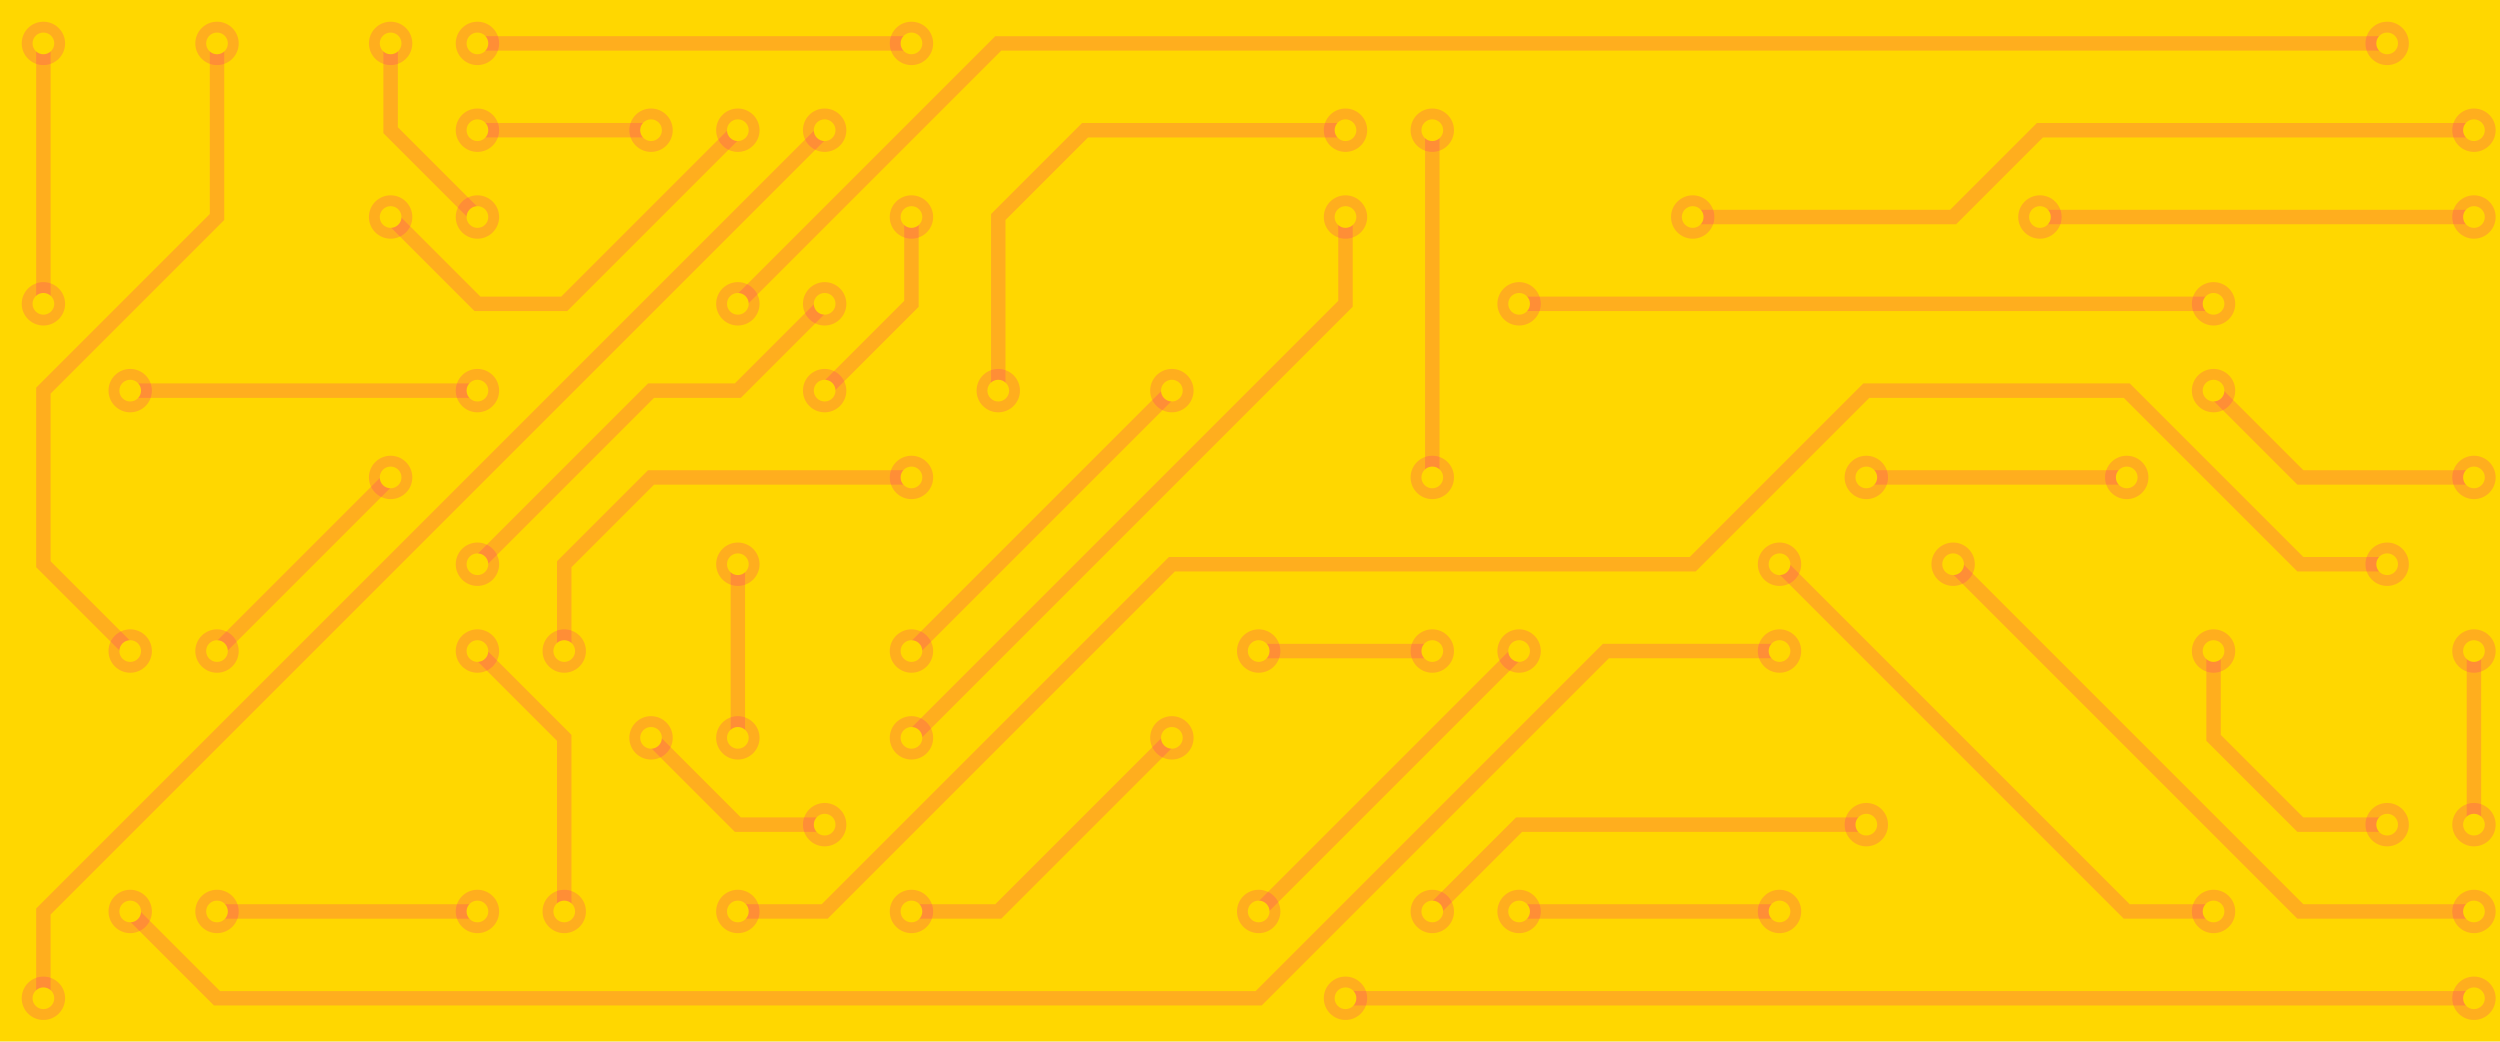
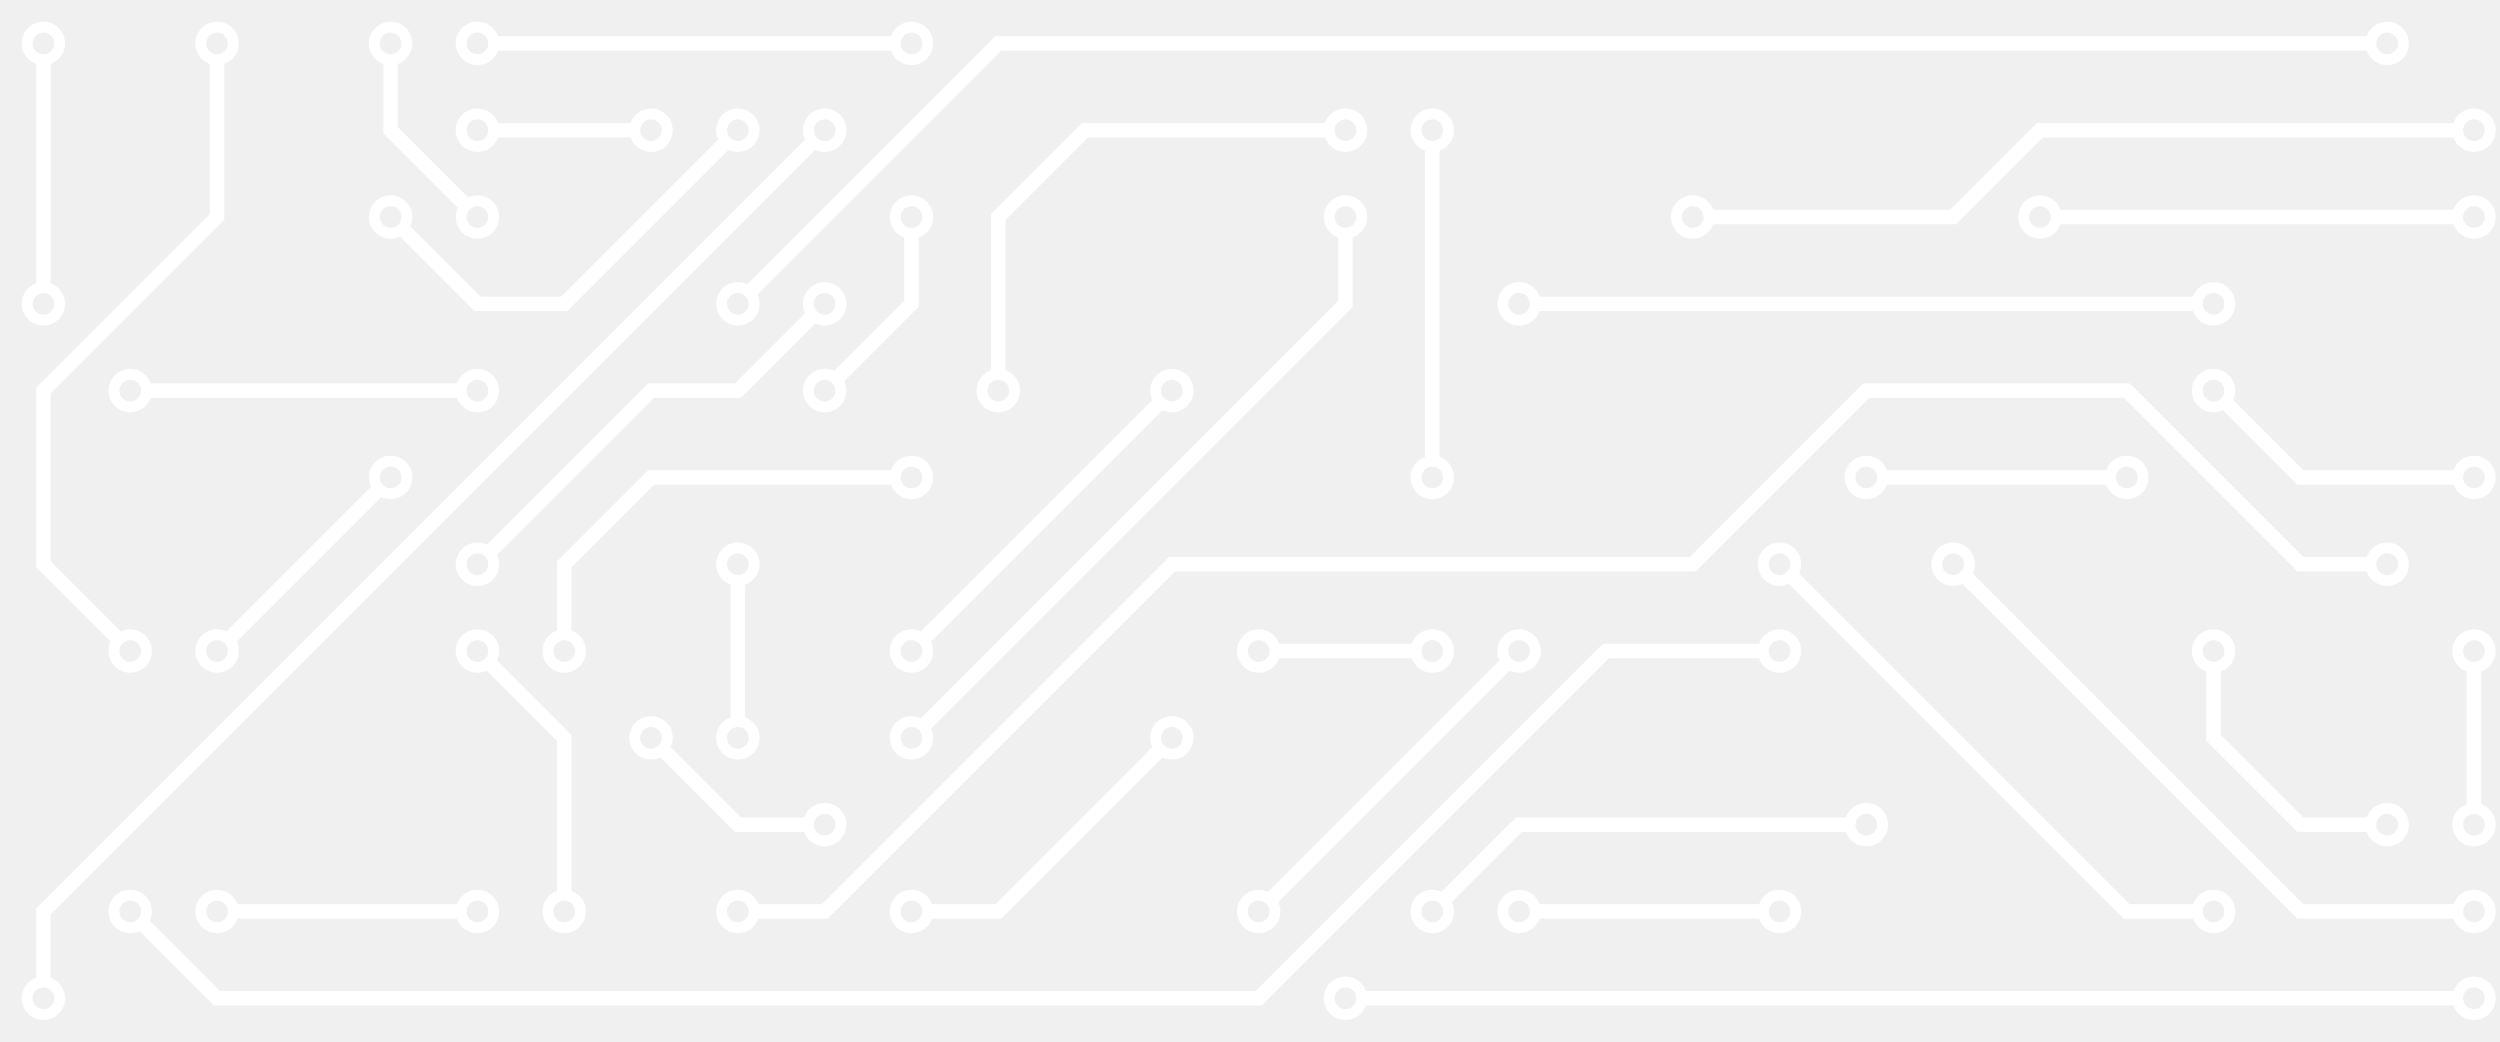
<svg xmlns="http://www.w3.org/2000/svg" version="1.1" width="1440" height="600" preserveAspectRatio="none" viewBox="0 0 1440 600">
-   <g mask="url(&quot;#SvgjsMask1067&quot;)" fill="none">
-     <rect width="1440" height="600" x="0" y="0" fill="rgba(255, 215, 0, 1)" />
-     <g mask="url(&quot;#SvgjsMask1068&quot;)">
-       <path d="M425 175L575 25L1375 25" stroke-width="8.33" stroke="rgba(255, 20, 147, 0.21)" />
-       <path d="M412.5 175 a12.5 12.5 0 1 0 25 0 a12.5 12.5 0 1 0 -25 0zM1362.5 25 a12.5 12.5 0 1 0 25 0 a12.5 12.5 0 1 0 -25 0z" fill="rgba(255, 20, 147, 0.21)" />
-       <path d="M775 575L1425 575" stroke-width="8.33" stroke="rgba(255, 20, 147, 0.21)" />
-       <path d="M762.5 575 a12.5 12.5 0 1 0 25 0 a12.5 12.5 0 1 0 -25 0zM1412.5 575 a12.5 12.5 0 1 0 25 0 a12.5 12.5 0 1 0 -25 0z" fill="rgba(255, 20, 147, 0.21)" />
-       <path d="M825 275L825 75" stroke-width="8.33" stroke="rgba(255, 20, 147, 0.21)" />
-       <path d="M812.5 275 a12.5 12.5 0 1 0 25 0 a12.5 12.5 0 1 0 -25 0zM812.5 75 a12.5 12.5 0 1 0 25 0 a12.5 12.5 0 1 0 -25 0z" fill="rgba(255, 20, 147, 0.21)" />
-       <path d="M1275 175L875 175" stroke-width="8.33" stroke="rgba(255, 20, 147, 0.21)" />
-       <path d="M1262.5 175 a12.5 12.5 0 1 0 25 0 a12.5 12.5 0 1 0 -25 0zM862.5 175 a12.5 12.5 0 1 0 25 0 a12.5 12.5 0 1 0 -25 0z" fill="rgba(255, 20, 147, 0.21)" />
-       <path d="M475 75L25 525L25 575" stroke-width="8.33" stroke="rgba(255, 20, 147, 0.21)" />
-       <path d="M462.5 75 a12.5 12.5 0 1 0 25 0 a12.5 12.5 0 1 0 -25 0zM12.5 575 a12.5 12.5 0 1 0 25 0 a12.5 12.5 0 1 0 -25 0z" fill="rgba(255, 20, 147, 0.21)" />
-       <path d="M275 25L525 25" stroke-width="8.33" stroke="rgba(255, 20, 147, 0.21)" />
-       <path d="M262.5 25 a12.5 12.5 0 1 0 25 0 a12.5 12.5 0 1 0 -25 0zM512.5 25 a12.5 12.5 0 1 0 25 0 a12.5 12.5 0 1 0 -25 0z" fill="rgba(255, 20, 147, 0.21)" />
-       <path d="M75 525L125 575L725 575L925 375L1025 375" stroke-width="8.33" stroke="rgba(255, 20, 147, 0.21)" />
-       <path d="M62.5 525 a12.5 12.5 0 1 0 25 0 a12.5 12.5 0 1 0 -25 0zM1012.5 375 a12.5 12.5 0 1 0 25 0 a12.5 12.5 0 1 0 -25 0z" fill="rgba(255, 20, 147, 0.21)" />
-       <path d="M575 225L575 125L625 75L775 75" stroke-width="8.33" stroke="rgba(255, 20, 147, 0.21)" />
-       <path d="M562.5 225 a12.5 12.5 0 1 0 25 0 a12.5 12.5 0 1 0 -25 0zM762.5 75 a12.5 12.5 0 1 0 25 0 a12.5 12.5 0 1 0 -25 0z" fill="rgba(255, 20, 147, 0.21)" />
-       <path d="M1375 325L1325 325L1225 225L1075 225L975 325L675 325L475 525L425 525" stroke-width="8.33" stroke="rgba(255, 20, 147, 0.21)" />
-       <path d="M1362.5 325 a12.5 12.5 0 1 0 25 0 a12.5 12.5 0 1 0 -25 0zM412.5 525 a12.5 12.5 0 1 0 25 0 a12.5 12.5 0 1 0 -25 0z" fill="rgba(255, 20, 147, 0.21)" />
-       <path d="M275 375L325 425L325 525" stroke-width="8.33" stroke="rgba(255, 20, 147, 0.21)" />
-       <path d="M262.5 375 a12.5 12.5 0 1 0 25 0 a12.5 12.5 0 1 0 -25 0zM312.5 525 a12.5 12.5 0 1 0 25 0 a12.5 12.5 0 1 0 -25 0z" fill="rgba(255, 20, 147, 0.21)" />
-       <path d="M475 175L425 225L375 225L275 325" stroke-width="8.33" stroke="rgba(255, 20, 147, 0.21)" />
-       <path d="M462.5 175 a12.5 12.5 0 1 0 25 0 a12.5 12.5 0 1 0 -25 0zM262.5 325 a12.5 12.5 0 1 0 25 0 a12.5 12.5 0 1 0 -25 0z" fill="rgba(255, 20, 147, 0.21)" />
-       <path d="M675 425L575 525L525 525" stroke-width="8.33" stroke="rgba(255, 20, 147, 0.21)" />
-       <path d="M662.5 425 a12.5 12.5 0 1 0 25 0 a12.5 12.5 0 1 0 -25 0zM512.5 525 a12.5 12.5 0 1 0 25 0 a12.5 12.5 0 1 0 -25 0z" fill="rgba(255, 20, 147, 0.21)" />
-       <path d="M1125 325L1325 525L1425 525" stroke-width="8.33" stroke="rgba(255, 20, 147, 0.21)" />
-       <path d="M1112.5 325 a12.5 12.5 0 1 0 25 0 a12.5 12.5 0 1 0 -25 0zM1412.5 525 a12.5 12.5 0 1 0 25 0 a12.5 12.5 0 1 0 -25 0z" fill="rgba(255, 20, 147, 0.21)" />
-       <path d="M1175 125L1425 125" stroke-width="8.33" stroke="rgba(255, 20, 147, 0.21)" />
-       <path d="M1162.5 125 a12.5 12.5 0 1 0 25 0 a12.5 12.5 0 1 0 -25 0zM1412.5 125 a12.5 12.5 0 1 0 25 0 a12.5 12.5 0 1 0 -25 0z" fill="rgba(255, 20, 147, 0.21)" />
-       <path d="M275 125L225 75L225 25" stroke-width="8.33" stroke="rgba(255, 20, 147, 0.21)" />
-       <path d="M262.5 125 a12.5 12.5 0 1 0 25 0 a12.5 12.5 0 1 0 -25 0zM212.5 25 a12.5 12.5 0 1 0 25 0 a12.5 12.5 0 1 0 -25 0z" fill="rgba(255, 20, 147, 0.21)" />
-       <path d="M125 525L275 525" stroke-width="8.33" stroke="rgba(255, 20, 147, 0.21)" />
-       <path d="M112.5 525 a12.5 12.5 0 1 0 25 0 a12.5 12.5 0 1 0 -25 0zM262.5 525 a12.5 12.5 0 1 0 25 0 a12.5 12.5 0 1 0 -25 0z" fill="rgba(255, 20, 147, 0.21)" />
-       <path d="M25 175L25 25" stroke-width="8.33" stroke="rgba(255, 20, 147, 0.21)" />
-       <path d="M12.5 175 a12.5 12.5 0 1 0 25 0 a12.5 12.5 0 1 0 -25 0zM12.5 25 a12.5 12.5 0 1 0 25 0 a12.5 12.5 0 1 0 -25 0z" fill="rgba(255, 20, 147, 0.21)" />
-       <path d="M525 425L775 175L775 125" stroke-width="8.33" stroke="rgba(255, 20, 147, 0.21)" />
-       <path d="M512.5 425 a12.5 12.5 0 1 0 25 0 a12.5 12.5 0 1 0 -25 0zM762.5 125 a12.5 12.5 0 1 0 25 0 a12.5 12.5 0 1 0 -25 0z" fill="rgba(255, 20, 147, 0.21)" />
-       <path d="M1075 475L875 475L825 525" stroke-width="8.33" stroke="rgba(255, 20, 147, 0.21)" />
-       <path d="M1062.5 475 a12.5 12.5 0 1 0 25 0 a12.5 12.5 0 1 0 -25 0zM812.5 525 a12.5 12.5 0 1 0 25 0 a12.5 12.5 0 1 0 -25 0z" fill="rgba(255, 20, 147, 0.21)" />
-       <path d="M1425 275L1325 275L1275 225" stroke-width="8.33" stroke="rgba(255, 20, 147, 0.21)" />
-       <path d="M1412.5 275 a12.5 12.5 0 1 0 25 0 a12.5 12.5 0 1 0 -25 0zM1262.5 225 a12.5 12.5 0 1 0 25 0 a12.5 12.5 0 1 0 -25 0z" fill="rgba(255, 20, 147, 0.21)" />
-       <path d="M75 375L25 325L25 225L125 125L125 25" stroke-width="8.33" stroke="rgba(255, 20, 147, 0.21)" />
-       <path d="M62.5 375 a12.5 12.5 0 1 0 25 0 a12.5 12.5 0 1 0 -25 0zM112.5 25 a12.5 12.5 0 1 0 25 0 a12.5 12.5 0 1 0 -25 0z" fill="rgba(255, 20, 147, 0.21)" />
-       <path d="M975 125L1125 125L1175 75L1425 75" stroke-width="8.33" stroke="rgba(255, 20, 147, 0.21)" />
-       <path d="M962.5 125 a12.5 12.5 0 1 0 25 0 a12.5 12.5 0 1 0 -25 0zM1412.5 75 a12.5 12.5 0 1 0 25 0 a12.5 12.5 0 1 0 -25 0z" fill="rgba(255, 20, 147, 0.21)" />
-       <path d="M275 225L75 225" stroke-width="8.33" stroke="rgba(255, 20, 147, 0.21)" />
-       <path d="M262.5 225 a12.5 12.5 0 1 0 25 0 a12.5 12.5 0 1 0 -25 0zM62.5 225 a12.5 12.5 0 1 0 25 0 a12.5 12.5 0 1 0 -25 0z" fill="rgba(255, 20, 147, 0.21)" />
-       <path d="M375 425L425 475L475 475" stroke-width="8.33" stroke="rgba(255, 20, 147, 0.21)" />
-       <path d="M362.5 425 a12.5 12.5 0 1 0 25 0 a12.5 12.5 0 1 0 -25 0zM462.5 475 a12.5 12.5 0 1 0 25 0 a12.5 12.5 0 1 0 -25 0z" fill="rgba(255, 20, 147, 0.21)" />
-       <path d="M1425 375L1425 475" stroke-width="8.33" stroke="rgba(255, 20, 147, 0.21)" />
-       <path d="M1412.5 375 a12.5 12.5 0 1 0 25 0 a12.5 12.5 0 1 0 -25 0zM1412.5 475 a12.5 12.5 0 1 0 25 0 a12.5 12.5 0 1 0 -25 0z" fill="rgba(255, 20, 147, 0.21)" />
-       <path d="M1025 325L1225 525L1275 525" stroke-width="8.33" stroke="rgba(255, 20, 147, 0.21)" />
-       <path d="M1012.5 325 a12.5 12.5 0 1 0 25 0 a12.5 12.5 0 1 0 -25 0zM1262.5 525 a12.5 12.5 0 1 0 25 0 a12.5 12.5 0 1 0 -25 0z" fill="rgba(255, 20, 147, 0.21)" />
-       <path d="M525 375L675 225" stroke-width="8.33" stroke="rgba(255, 20, 147, 0.21)" />
-       <path d="M512.5 375 a12.5 12.5 0 1 0 25 0 a12.5 12.5 0 1 0 -25 0zM662.5 225 a12.5 12.5 0 1 0 25 0 a12.5 12.5 0 1 0 -25 0z" fill="rgba(255, 20, 147, 0.21)" />
-       <path d="M1025 525L875 525" stroke-width="8.33" stroke="rgba(255, 20, 147, 0.21)" />
-       <path d="M1012.5 525 a12.5 12.5 0 1 0 25 0 a12.5 12.5 0 1 0 -25 0zM862.5 525 a12.5 12.5 0 1 0 25 0 a12.5 12.5 0 1 0 -25 0z" fill="rgba(255, 20, 147, 0.21)" />
-       <path d="M525 275L375 275L325 325L325 375" stroke-width="8.33" stroke="rgba(255, 20, 147, 0.21)" />
-       <path d="M512.5 275 a12.5 12.5 0 1 0 25 0 a12.5 12.5 0 1 0 -25 0zM312.5 375 a12.5 12.5 0 1 0 25 0 a12.5 12.5 0 1 0 -25 0z" fill="rgba(255, 20, 147, 0.21)" />
-       <path d="M1075 275L1225 275" stroke-width="8.33" stroke="rgba(255, 20, 147, 0.21)" />
-       <path d="M1062.5 275 a12.5 12.5 0 1 0 25 0 a12.5 12.5 0 1 0 -25 0zM1212.5 275 a12.5 12.5 0 1 0 25 0 a12.5 12.5 0 1 0 -25 0z" fill="rgba(255, 20, 147, 0.21)" />
-       <path d="M1275 375L1275 425L1325 475L1375 475" stroke-width="8.33" stroke="rgba(255, 20, 147, 0.21)" />
-       <path d="M1262.5 375 a12.5 12.5 0 1 0 25 0 a12.5 12.5 0 1 0 -25 0zM1362.5 475 a12.5 12.5 0 1 0 25 0 a12.5 12.5 0 1 0 -25 0z" fill="rgba(255, 20, 147, 0.21)" />
-       <path d="M225 125L275 175L325 175L425 75" stroke-width="8.33" stroke="rgba(255, 20, 147, 0.21)" />
-       <path d="M212.5 125 a12.5 12.5 0 1 0 25 0 a12.5 12.5 0 1 0 -25 0zM412.5 75 a12.5 12.5 0 1 0 25 0 a12.5 12.5 0 1 0 -25 0z" fill="rgba(255, 20, 147, 0.21)" />
-       <path d="M525 125L525 175L475 225" stroke-width="8.33" stroke="rgba(255, 20, 147, 0.21)" />
-       <path d="M512.5 125 a12.5 12.5 0 1 0 25 0 a12.5 12.5 0 1 0 -25 0zM462.5 225 a12.5 12.5 0 1 0 25 0 a12.5 12.5 0 1 0 -25 0z" fill="rgba(255, 20, 147, 0.21)" />
-       <path d="M225 275L125 375" stroke-width="8.33" stroke="rgba(255, 20, 147, 0.21)" />
-       <path d="M212.5 275 a12.5 12.5 0 1 0 25 0 a12.5 12.5 0 1 0 -25 0zM112.5 375 a12.5 12.5 0 1 0 25 0 a12.5 12.5 0 1 0 -25 0z" fill="rgba(255, 20, 147, 0.21)" />
-       <path d="M375 75L275 75" stroke-width="8.33" stroke="rgba(255, 20, 147, 0.21)" />
-       <path d="M362.5 75 a12.5 12.5 0 1 0 25 0 a12.5 12.5 0 1 0 -25 0zM262.5 75 a12.5 12.5 0 1 0 25 0 a12.5 12.5 0 1 0 -25 0z" fill="rgba(255, 20, 147, 0.21)" />
-       <path d="M425 425L425 325" stroke-width="8.33" stroke="rgba(255, 20, 147, 0.21)" />
-       <path d="M412.5 425 a12.5 12.5 0 1 0 25 0 a12.5 12.5 0 1 0 -25 0zM412.5 325 a12.5 12.5 0 1 0 25 0 a12.5 12.5 0 1 0 -25 0z" fill="rgba(255, 20, 147, 0.21)" />
-       <path d="M725 525L875 375" stroke-width="8.33" stroke="rgba(255, 20, 147, 0.21)" />
-       <path d="M712.5 525 a12.5 12.5 0 1 0 25 0 a12.5 12.5 0 1 0 -25 0zM862.5 375 a12.5 12.5 0 1 0 25 0 a12.5 12.5 0 1 0 -25 0z" fill="rgba(255, 20, 147, 0.21)" />
-       <path d="M825 375L725 375" stroke-width="8.33" stroke="rgba(255, 20, 147, 0.21)" />
-       <path d="M812.5 375 a12.5 12.5 0 1 0 25 0 a12.5 12.5 0 1 0 -25 0zM712.5 375 a12.5 12.5 0 1 0 25 0 a12.5 12.5 0 1 0 -25 0z" fill="rgba(255, 20, 147, 0.21)" />
+   <g mask="url(&quot;#SvgjsMask1071&quot;)" fill="none">
+     <g mask="url(&quot;#SvgjsMask1072&quot;)">
+       <path d="M425 175L575 25L1375 25" stroke-width="8.33" stroke="rgba(255, 255, 255, 1)" />
+       <path d="M412.5 175 a12.5 12.5 0 1 0 25 0 a12.5 12.5 0 1 0 -25 0zM1362.5 25 a12.5 12.5 0 1 0 25 0 a12.5 12.5 0 1 0 -25 0z" fill="rgba(255, 255, 255, 1)" />
+       <path d="M775 575L1425 575" stroke-width="8.33" stroke="rgba(255, 255, 255, 1)" />
+       <path d="M762.5 575 a12.5 12.5 0 1 0 25 0 a12.5 12.5 0 1 0 -25 0zM1412.5 575 a12.5 12.5 0 1 0 25 0 a12.5 12.5 0 1 0 -25 0z" fill="rgba(255, 255, 255, 1)" />
+       <path d="M825 275L825 75" stroke-width="8.33" stroke="rgba(255, 255, 255, 1)" />
+       <path d="M812.5 275 a12.5 12.5 0 1 0 25 0 a12.5 12.5 0 1 0 -25 0zM812.5 75 a12.5 12.5 0 1 0 25 0 a12.5 12.5 0 1 0 -25 0z" fill="rgba(255, 255, 255, 1)" />
+       <path d="M1275 175L875 175" stroke-width="8.33" stroke="rgba(255, 255, 255, 1)" />
+       <path d="M1262.5 175 a12.5 12.5 0 1 0 25 0 a12.5 12.5 0 1 0 -25 0zM862.5 175 a12.5 12.5 0 1 0 25 0 a12.5 12.5 0 1 0 -25 0z" fill="rgba(255, 255, 255, 1)" />
+       <path d="M475 75L25 525L25 575" stroke-width="8.33" stroke="rgba(255, 255, 255, 1)" />
+       <path d="M462.5 75 a12.5 12.5 0 1 0 25 0 a12.5 12.5 0 1 0 -25 0zM12.5 575 a12.5 12.5 0 1 0 25 0 a12.5 12.5 0 1 0 -25 0z" fill="rgba(255, 255, 255, 1)" />
+       <path d="M275 25L525 25" stroke-width="8.33" stroke="rgba(255, 255, 255, 1)" />
+       <path d="M262.5 25 a12.5 12.5 0 1 0 25 0 a12.5 12.5 0 1 0 -25 0zM512.5 25 a12.5 12.5 0 1 0 25 0 a12.5 12.5 0 1 0 -25 0z" fill="rgba(255, 255, 255, 1)" />
+       <path d="M75 525L125 575L725 575L925 375L1025 375" stroke-width="8.33" stroke="rgba(255, 255, 255, 1)" />
+       <path d="M62.5 525 a12.5 12.5 0 1 0 25 0 a12.5 12.5 0 1 0 -25 0zM1012.5 375 a12.5 12.5 0 1 0 25 0 a12.5 12.5 0 1 0 -25 0z" fill="rgba(255, 255, 255, 1)" />
+       <path d="M575 225L575 125L625 75L775 75" stroke-width="8.33" stroke="rgba(255, 255, 255, 1)" />
+       <path d="M562.5 225 a12.5 12.5 0 1 0 25 0 a12.5 12.5 0 1 0 -25 0zM762.5 75 a12.5 12.5 0 1 0 25 0 a12.5 12.5 0 1 0 -25 0z" fill="rgba(255, 255, 255, 1)" />
+       <path d="M1375 325L1325 325L1225 225L1075 225L975 325L675 325L475 525L425 525" stroke-width="8.33" stroke="rgba(255, 255, 255, 1)" />
+       <path d="M1362.5 325 a12.5 12.5 0 1 0 25 0 a12.5 12.5 0 1 0 -25 0zM412.5 525 a12.5 12.5 0 1 0 25 0 a12.5 12.5 0 1 0 -25 0z" fill="rgba(255, 255, 255, 1)" />
+       <path d="M275 375L325 425L325 525" stroke-width="8.33" stroke="rgba(255, 255, 255, 1)" />
+       <path d="M262.5 375 a12.5 12.5 0 1 0 25 0 a12.5 12.5 0 1 0 -25 0zM312.5 525 a12.5 12.5 0 1 0 25 0 a12.5 12.5 0 1 0 -25 0z" fill="rgba(255, 255, 255, 1)" />
+       <path d="M475 175L425 225L375 225L275 325" stroke-width="8.33" stroke="rgba(255, 255, 255, 1)" />
+       <path d="M462.5 175 a12.5 12.5 0 1 0 25 0 a12.5 12.5 0 1 0 -25 0zM262.5 325 a12.5 12.5 0 1 0 25 0 a12.5 12.5 0 1 0 -25 0z" fill="rgba(255, 255, 255, 1)" />
+       <path d="M675 425L575 525L525 525" stroke-width="8.33" stroke="rgba(255, 255, 255, 1)" />
+       <path d="M662.5 425 a12.5 12.5 0 1 0 25 0 a12.5 12.5 0 1 0 -25 0zM512.5 525 a12.5 12.5 0 1 0 25 0 a12.5 12.5 0 1 0 -25 0z" fill="rgba(255, 255, 255, 1)" />
+       <path d="M1125 325L1325 525L1425 525" stroke-width="8.33" stroke="rgba(255, 255, 255, 1)" />
+       <path d="M1112.5 325 a12.5 12.5 0 1 0 25 0 a12.5 12.5 0 1 0 -25 0zM1412.5 525 a12.5 12.5 0 1 0 25 0 a12.5 12.5 0 1 0 -25 0z" fill="rgba(255, 255, 255, 1)" />
+       <path d="M1175 125L1425 125" stroke-width="8.33" stroke="rgba(255, 255, 255, 1)" />
+       <path d="M1162.5 125 a12.5 12.5 0 1 0 25 0 a12.5 12.5 0 1 0 -25 0zM1412.5 125 a12.5 12.5 0 1 0 25 0 a12.5 12.5 0 1 0 -25 0z" fill="rgba(255, 255, 255, 1)" />
+       <path d="M275 125L225 75L225 25" stroke-width="8.33" stroke="rgba(255, 255, 255, 1)" />
+       <path d="M262.5 125 a12.5 12.5 0 1 0 25 0 a12.5 12.5 0 1 0 -25 0zM212.5 25 a12.5 12.5 0 1 0 25 0 a12.5 12.5 0 1 0 -25 0z" fill="rgba(255, 255, 255, 1)" />
+       <path d="M125 525L275 525" stroke-width="8.33" stroke="rgba(255, 255, 255, 1)" />
+       <path d="M112.5 525 a12.5 12.5 0 1 0 25 0 a12.5 12.5 0 1 0 -25 0zM262.5 525 a12.5 12.5 0 1 0 25 0 a12.5 12.5 0 1 0 -25 0z" fill="rgba(255, 255, 255, 1)" />
+       <path d="M25 175L25 25" stroke-width="8.33" stroke="rgba(255, 255, 255, 1)" />
+       <path d="M12.5 175 a12.5 12.5 0 1 0 25 0 a12.5 12.5 0 1 0 -25 0zM12.5 25 a12.5 12.5 0 1 0 25 0 a12.5 12.5 0 1 0 -25 0z" fill="rgba(255, 255, 255, 1)" />
+       <path d="M525 425L775 175L775 125" stroke-width="8.33" stroke="rgba(255, 255, 255, 1)" />
+       <path d="M512.5 425 a12.5 12.5 0 1 0 25 0 a12.5 12.5 0 1 0 -25 0zM762.5 125 a12.5 12.5 0 1 0 25 0 a12.5 12.5 0 1 0 -25 0z" fill="rgba(255, 255, 255, 1)" />
+       <path d="M1075 475L875 475L825 525" stroke-width="8.33" stroke="rgba(255, 255, 255, 1)" />
+       <path d="M1062.5 475 a12.5 12.5 0 1 0 25 0 a12.5 12.5 0 1 0 -25 0zM812.5 525 a12.5 12.5 0 1 0 25 0 a12.5 12.5 0 1 0 -25 0z" fill="rgba(255, 255, 255, 1)" />
+       <path d="M1425 275L1325 275L1275 225" stroke-width="8.33" stroke="rgba(255, 255, 255, 1)" />
+       <path d="M1412.5 275 a12.5 12.5 0 1 0 25 0 a12.5 12.5 0 1 0 -25 0zM1262.5 225 a12.5 12.5 0 1 0 25 0 a12.5 12.5 0 1 0 -25 0z" fill="rgba(255, 255, 255, 1)" />
+       <path d="M75 375L25 325L25 225L125 125L125 25" stroke-width="8.33" stroke="rgba(255, 255, 255, 1)" />
+       <path d="M62.5 375 a12.5 12.5 0 1 0 25 0 a12.5 12.5 0 1 0 -25 0zM112.5 25 a12.5 12.5 0 1 0 25 0 a12.5 12.5 0 1 0 -25 0z" fill="rgba(255, 255, 255, 1)" />
+       <path d="M975 125L1125 125L1175 75L1425 75" stroke-width="8.33" stroke="rgba(255, 255, 255, 1)" />
+       <path d="M962.5 125 a12.5 12.5 0 1 0 25 0 a12.5 12.5 0 1 0 -25 0zM1412.5 75 a12.5 12.5 0 1 0 25 0 a12.5 12.5 0 1 0 -25 0z" fill="rgba(255, 255, 255, 1)" />
+       <path d="M275 225L75 225" stroke-width="8.33" stroke="rgba(255, 255, 255, 1)" />
+       <path d="M262.5 225 a12.5 12.5 0 1 0 25 0 a12.5 12.5 0 1 0 -25 0zM62.5 225 a12.5 12.5 0 1 0 25 0 a12.5 12.5 0 1 0 -25 0z" fill="rgba(255, 255, 255, 1)" />
+       <path d="M375 425L425 475L475 475" stroke-width="8.33" stroke="rgba(255, 255, 255, 1)" />
+       <path d="M362.5 425 a12.5 12.5 0 1 0 25 0 a12.5 12.5 0 1 0 -25 0zM462.5 475 a12.5 12.5 0 1 0 25 0 a12.5 12.5 0 1 0 -25 0z" fill="rgba(255, 255, 255, 1)" />
+       <path d="M1425 375L1425 475" stroke-width="8.33" stroke="rgba(255, 255, 255, 1)" />
+       <path d="M1412.5 375 a12.5 12.5 0 1 0 25 0 a12.5 12.5 0 1 0 -25 0zM1412.5 475 a12.5 12.5 0 1 0 25 0 a12.5 12.5 0 1 0 -25 0z" fill="rgba(255, 255, 255, 1)" />
+       <path d="M1025 325L1225 525L1275 525" stroke-width="8.33" stroke="rgba(255, 255, 255, 1)" />
+       <path d="M1012.5 325 a12.5 12.5 0 1 0 25 0 a12.5 12.5 0 1 0 -25 0zM1262.5 525 a12.5 12.5 0 1 0 25 0 a12.5 12.5 0 1 0 -25 0z" fill="rgba(255, 255, 255, 1)" />
+       <path d="M525 375L675 225" stroke-width="8.33" stroke="rgba(255, 255, 255, 1)" />
+       <path d="M512.5 375 a12.5 12.5 0 1 0 25 0 a12.5 12.5 0 1 0 -25 0zM662.5 225 a12.5 12.5 0 1 0 25 0 a12.5 12.5 0 1 0 -25 0z" fill="rgba(255, 255, 255, 1)" />
+       <path d="M1025 525L875 525" stroke-width="8.33" stroke="rgba(255, 255, 255, 1)" />
+       <path d="M1012.5 525 a12.5 12.5 0 1 0 25 0 a12.5 12.5 0 1 0 -25 0zM862.5 525 a12.5 12.5 0 1 0 25 0 a12.5 12.5 0 1 0 -25 0z" fill="rgba(255, 255, 255, 1)" />
+       <path d="M525 275L375 275L325 325L325 375" stroke-width="8.33" stroke="rgba(255, 255, 255, 1)" />
+       <path d="M512.5 275 a12.5 12.5 0 1 0 25 0 a12.5 12.5 0 1 0 -25 0zM312.5 375 a12.5 12.5 0 1 0 25 0 a12.5 12.5 0 1 0 -25 0z" fill="rgba(255, 255, 255, 1)" />
+       <path d="M1075 275L1225 275" stroke-width="8.33" stroke="rgba(255, 255, 255, 1)" />
+       <path d="M1062.5 275 a12.5 12.5 0 1 0 25 0 a12.5 12.5 0 1 0 -25 0zM1212.5 275 a12.5 12.5 0 1 0 25 0 a12.5 12.5 0 1 0 -25 0z" fill="rgba(255, 255, 255, 1)" />
+       <path d="M1275 375L1275 425L1325 475L1375 475" stroke-width="8.33" stroke="rgba(255, 255, 255, 1)" />
+       <path d="M1262.5 375 a12.5 12.5 0 1 0 25 0 a12.5 12.5 0 1 0 -25 0zM1362.5 475 a12.5 12.5 0 1 0 25 0 a12.5 12.5 0 1 0 -25 0z" fill="rgba(255, 255, 255, 1)" />
+       <path d="M225 125L275 175L325 175L425 75" stroke-width="8.33" stroke="rgba(255, 255, 255, 1)" />
+       <path d="M212.5 125 a12.5 12.5 0 1 0 25 0 a12.5 12.5 0 1 0 -25 0zM412.5 75 a12.5 12.5 0 1 0 25 0 a12.5 12.5 0 1 0 -25 0z" fill="rgba(255, 255, 255, 1)" />
+       <path d="M525 125L525 175L475 225" stroke-width="8.33" stroke="rgba(255, 255, 255, 1)" />
+       <path d="M512.5 125 a12.5 12.5 0 1 0 25 0 a12.5 12.5 0 1 0 -25 0zM462.5 225 a12.5 12.5 0 1 0 25 0 a12.5 12.5 0 1 0 -25 0z" fill="rgba(255, 255, 255, 1)" />
+       <path d="M225 275L125 375" stroke-width="8.33" stroke="rgba(255, 255, 255, 1)" />
+       <path d="M212.5 275 a12.5 12.5 0 1 0 25 0 a12.5 12.5 0 1 0 -25 0zM112.5 375 a12.5 12.5 0 1 0 25 0 a12.5 12.5 0 1 0 -25 0z" fill="rgba(255, 255, 255, 1)" />
+       <path d="M375 75L275 75" stroke-width="8.33" stroke="rgba(255, 255, 255, 1)" />
+       <path d="M362.5 75 a12.5 12.5 0 1 0 25 0 a12.5 12.5 0 1 0 -25 0zM262.5 75 a12.5 12.5 0 1 0 25 0 a12.5 12.5 0 1 0 -25 0z" fill="rgba(255, 255, 255, 1)" />
+       <path d="M425 425L425 325" stroke-width="8.33" stroke="rgba(255, 255, 255, 1)" />
+       <path d="M412.5 425 a12.5 12.5 0 1 0 25 0 a12.5 12.5 0 1 0 -25 0zM412.5 325 a12.5 12.5 0 1 0 25 0 a12.5 12.5 0 1 0 -25 0z" fill="rgba(255, 255, 255, 1)" />
+       <path d="M725 525L875 375" stroke-width="8.33" stroke="rgba(255, 255, 255, 1)" />
+       <path d="M712.5 525 a12.5 12.5 0 1 0 25 0 a12.5 12.5 0 1 0 -25 0zM862.5 375 a12.5 12.5 0 1 0 25 0 a12.5 12.5 0 1 0 -25 0z" fill="rgba(255, 255, 255, 1)" />
+       <path d="M825 375L725 375" stroke-width="8.33" stroke="rgba(255, 255, 255, 1)" />
+       <path d="M812.5 375 a12.5 12.5 0 1 0 25 0 a12.5 12.5 0 1 0 -25 0zM712.5 375 a12.5 12.5 0 1 0 25 0 a12.5 12.5 0 1 0 -25 0z" fill="rgba(255, 255, 255, 1)" />
    </g>
  </g>
  <defs>
-     <mask id="SvgjsMask1067">
+     <mask id="SvgjsMask1071">
      <rect width="1440" height="600" fill="#ffffff" />
    </mask>
-     <mask id="SvgjsMask1068">
+     <mask id="SvgjsMask1072">
      <rect width="1440" height="600" fill="white" />
      <path d="M418.75 175 a6.25 6.25 0 1 0 12.5 0 a6.25 6.25 0 1 0 -12.5 0zM1368.75 25 a6.25 6.25 0 1 0 12.5 0 a6.25 6.25 0 1 0 -12.5 0z" fill="black" />
      <path d="M768.75 575 a6.25 6.25 0 1 0 12.5 0 a6.25 6.25 0 1 0 -12.5 0zM1418.75 575 a6.25 6.25 0 1 0 12.5 0 a6.25 6.25 0 1 0 -12.5 0z" fill="black" />
      <path d="M818.75 275 a6.25 6.25 0 1 0 12.5 0 a6.25 6.25 0 1 0 -12.5 0zM818.75 75 a6.25 6.25 0 1 0 12.5 0 a6.25 6.25 0 1 0 -12.5 0z" fill="black" />
      <path d="M1268.75 175 a6.25 6.25 0 1 0 12.5 0 a6.25 6.25 0 1 0 -12.5 0zM868.75 175 a6.25 6.25 0 1 0 12.5 0 a6.25 6.25 0 1 0 -12.5 0z" fill="black" />
      <path d="M468.75 75 a6.25 6.25 0 1 0 12.5 0 a6.25 6.25 0 1 0 -12.5 0zM18.75 575 a6.25 6.25 0 1 0 12.5 0 a6.25 6.25 0 1 0 -12.5 0z" fill="black" />
      <path d="M268.75 25 a6.25 6.25 0 1 0 12.5 0 a6.25 6.25 0 1 0 -12.5 0zM518.75 25 a6.25 6.25 0 1 0 12.5 0 a6.25 6.25 0 1 0 -12.5 0z" fill="black" />
      <path d="M68.75 525 a6.25 6.25 0 1 0 12.5 0 a6.25 6.25 0 1 0 -12.5 0zM1018.75 375 a6.25 6.25 0 1 0 12.5 0 a6.25 6.25 0 1 0 -12.5 0z" fill="black" />
      <path d="M568.75 225 a6.25 6.25 0 1 0 12.5 0 a6.25 6.25 0 1 0 -12.5 0zM768.75 75 a6.25 6.25 0 1 0 12.5 0 a6.25 6.25 0 1 0 -12.5 0z" fill="black" />
      <path d="M1368.75 325 a6.25 6.25 0 1 0 12.5 0 a6.25 6.25 0 1 0 -12.5 0zM418.75 525 a6.25 6.25 0 1 0 12.5 0 a6.25 6.25 0 1 0 -12.5 0z" fill="black" />
      <path d="M268.75 375 a6.25 6.25 0 1 0 12.5 0 a6.25 6.25 0 1 0 -12.5 0zM318.75 525 a6.25 6.25 0 1 0 12.5 0 a6.25 6.25 0 1 0 -12.5 0z" fill="black" />
      <path d="M468.75 175 a6.25 6.25 0 1 0 12.5 0 a6.25 6.25 0 1 0 -12.5 0zM268.75 325 a6.25 6.25 0 1 0 12.5 0 a6.25 6.25 0 1 0 -12.5 0z" fill="black" />
      <path d="M668.75 425 a6.25 6.25 0 1 0 12.5 0 a6.25 6.25 0 1 0 -12.5 0zM518.75 525 a6.25 6.25 0 1 0 12.5 0 a6.25 6.25 0 1 0 -12.5 0z" fill="black" />
      <path d="M1118.75 325 a6.25 6.25 0 1 0 12.5 0 a6.25 6.25 0 1 0 -12.5 0zM1418.75 525 a6.25 6.25 0 1 0 12.5 0 a6.25 6.25 0 1 0 -12.5 0z" fill="black" />
      <path d="M1168.75 125 a6.25 6.25 0 1 0 12.5 0 a6.25 6.25 0 1 0 -12.5 0zM1418.75 125 a6.25 6.25 0 1 0 12.5 0 a6.25 6.25 0 1 0 -12.5 0z" fill="black" />
      <path d="M268.75 125 a6.25 6.25 0 1 0 12.5 0 a6.25 6.25 0 1 0 -12.5 0zM218.75 25 a6.25 6.25 0 1 0 12.5 0 a6.25 6.25 0 1 0 -12.5 0z" fill="black" />
      <path d="M118.75 525 a6.25 6.25 0 1 0 12.5 0 a6.25 6.25 0 1 0 -12.5 0zM268.75 525 a6.25 6.25 0 1 0 12.5 0 a6.25 6.25 0 1 0 -12.5 0z" fill="black" />
      <path d="M18.75 175 a6.25 6.25 0 1 0 12.5 0 a6.25 6.25 0 1 0 -12.5 0zM18.75 25 a6.25 6.25 0 1 0 12.5 0 a6.25 6.25 0 1 0 -12.5 0z" fill="black" />
      <path d="M518.75 425 a6.25 6.25 0 1 0 12.5 0 a6.25 6.25 0 1 0 -12.5 0zM768.75 125 a6.25 6.25 0 1 0 12.5 0 a6.25 6.25 0 1 0 -12.5 0z" fill="black" />
      <path d="M1068.75 475 a6.25 6.25 0 1 0 12.5 0 a6.25 6.25 0 1 0 -12.5 0zM818.75 525 a6.25 6.25 0 1 0 12.5 0 a6.25 6.25 0 1 0 -12.5 0z" fill="black" />
      <path d="M1418.75 275 a6.25 6.25 0 1 0 12.5 0 a6.25 6.25 0 1 0 -12.5 0zM1268.75 225 a6.25 6.25 0 1 0 12.5 0 a6.25 6.25 0 1 0 -12.5 0z" fill="black" />
      <path d="M68.75 375 a6.25 6.25 0 1 0 12.5 0 a6.25 6.25 0 1 0 -12.5 0zM118.75 25 a6.25 6.25 0 1 0 12.5 0 a6.25 6.25 0 1 0 -12.5 0z" fill="black" />
      <path d="M968.75 125 a6.25 6.25 0 1 0 12.5 0 a6.25 6.25 0 1 0 -12.5 0zM1418.75 75 a6.25 6.25 0 1 0 12.5 0 a6.25 6.25 0 1 0 -12.5 0z" fill="black" />
      <path d="M268.75 225 a6.25 6.25 0 1 0 12.5 0 a6.25 6.25 0 1 0 -12.5 0zM68.75 225 a6.25 6.25 0 1 0 12.5 0 a6.25 6.25 0 1 0 -12.5 0z" fill="black" />
      <path d="M368.75 425 a6.25 6.25 0 1 0 12.5 0 a6.25 6.25 0 1 0 -12.5 0zM468.75 475 a6.25 6.25 0 1 0 12.5 0 a6.25 6.25 0 1 0 -12.5 0z" fill="black" />
      <path d="M1418.75 375 a6.25 6.25 0 1 0 12.5 0 a6.25 6.25 0 1 0 -12.5 0zM1418.75 475 a6.25 6.25 0 1 0 12.5 0 a6.25 6.25 0 1 0 -12.5 0z" fill="black" />
      <path d="M1018.75 325 a6.25 6.25 0 1 0 12.5 0 a6.25 6.25 0 1 0 -12.5 0zM1268.75 525 a6.25 6.25 0 1 0 12.5 0 a6.25 6.25 0 1 0 -12.5 0z" fill="black" />
      <path d="M518.75 375 a6.25 6.25 0 1 0 12.5 0 a6.25 6.25 0 1 0 -12.5 0zM668.75 225 a6.25 6.25 0 1 0 12.5 0 a6.25 6.25 0 1 0 -12.5 0z" fill="black" />
      <path d="M1018.75 525 a6.25 6.25 0 1 0 12.5 0 a6.25 6.25 0 1 0 -12.5 0zM868.75 525 a6.25 6.25 0 1 0 12.5 0 a6.25 6.25 0 1 0 -12.5 0z" fill="black" />
      <path d="M518.75 275 a6.25 6.25 0 1 0 12.5 0 a6.25 6.25 0 1 0 -12.5 0zM318.75 375 a6.25 6.25 0 1 0 12.5 0 a6.25 6.25 0 1 0 -12.5 0z" fill="black" />
      <path d="M1068.75 275 a6.25 6.25 0 1 0 12.5 0 a6.25 6.25 0 1 0 -12.5 0zM1218.75 275 a6.25 6.25 0 1 0 12.5 0 a6.25 6.25 0 1 0 -12.5 0z" fill="black" />
      <path d="M1268.75 375 a6.25 6.25 0 1 0 12.5 0 a6.25 6.25 0 1 0 -12.5 0zM1368.75 475 a6.25 6.25 0 1 0 12.5 0 a6.25 6.25 0 1 0 -12.5 0z" fill="black" />
      <path d="M218.75 125 a6.25 6.25 0 1 0 12.5 0 a6.25 6.25 0 1 0 -12.5 0zM418.75 75 a6.25 6.25 0 1 0 12.5 0 a6.25 6.25 0 1 0 -12.5 0z" fill="black" />
      <path d="M518.75 125 a6.25 6.25 0 1 0 12.5 0 a6.25 6.25 0 1 0 -12.5 0zM468.75 225 a6.25 6.25 0 1 0 12.5 0 a6.25 6.25 0 1 0 -12.5 0z" fill="black" />
      <path d="M218.75 275 a6.25 6.25 0 1 0 12.5 0 a6.25 6.25 0 1 0 -12.5 0zM118.75 375 a6.25 6.25 0 1 0 12.5 0 a6.25 6.25 0 1 0 -12.5 0z" fill="black" />
      <path d="M368.75 75 a6.25 6.25 0 1 0 12.5 0 a6.25 6.25 0 1 0 -12.5 0zM268.75 75 a6.25 6.25 0 1 0 12.5 0 a6.25 6.25 0 1 0 -12.5 0z" fill="black" />
      <path d="M418.75 425 a6.25 6.25 0 1 0 12.5 0 a6.25 6.25 0 1 0 -12.5 0zM418.75 325 a6.25 6.25 0 1 0 12.5 0 a6.25 6.25 0 1 0 -12.5 0z" fill="black" />
      <path d="M718.75 525 a6.25 6.25 0 1 0 12.5 0 a6.25 6.25 0 1 0 -12.5 0zM868.75 375 a6.25 6.25 0 1 0 12.5 0 a6.25 6.25 0 1 0 -12.5 0z" fill="black" />
      <path d="M818.75 375 a6.25 6.25 0 1 0 12.5 0 a6.25 6.25 0 1 0 -12.5 0zM718.75 375 a6.25 6.25 0 1 0 12.5 0 a6.25 6.25 0 1 0 -12.5 0z" fill="black" />
    </mask>
  </defs>
</svg>
